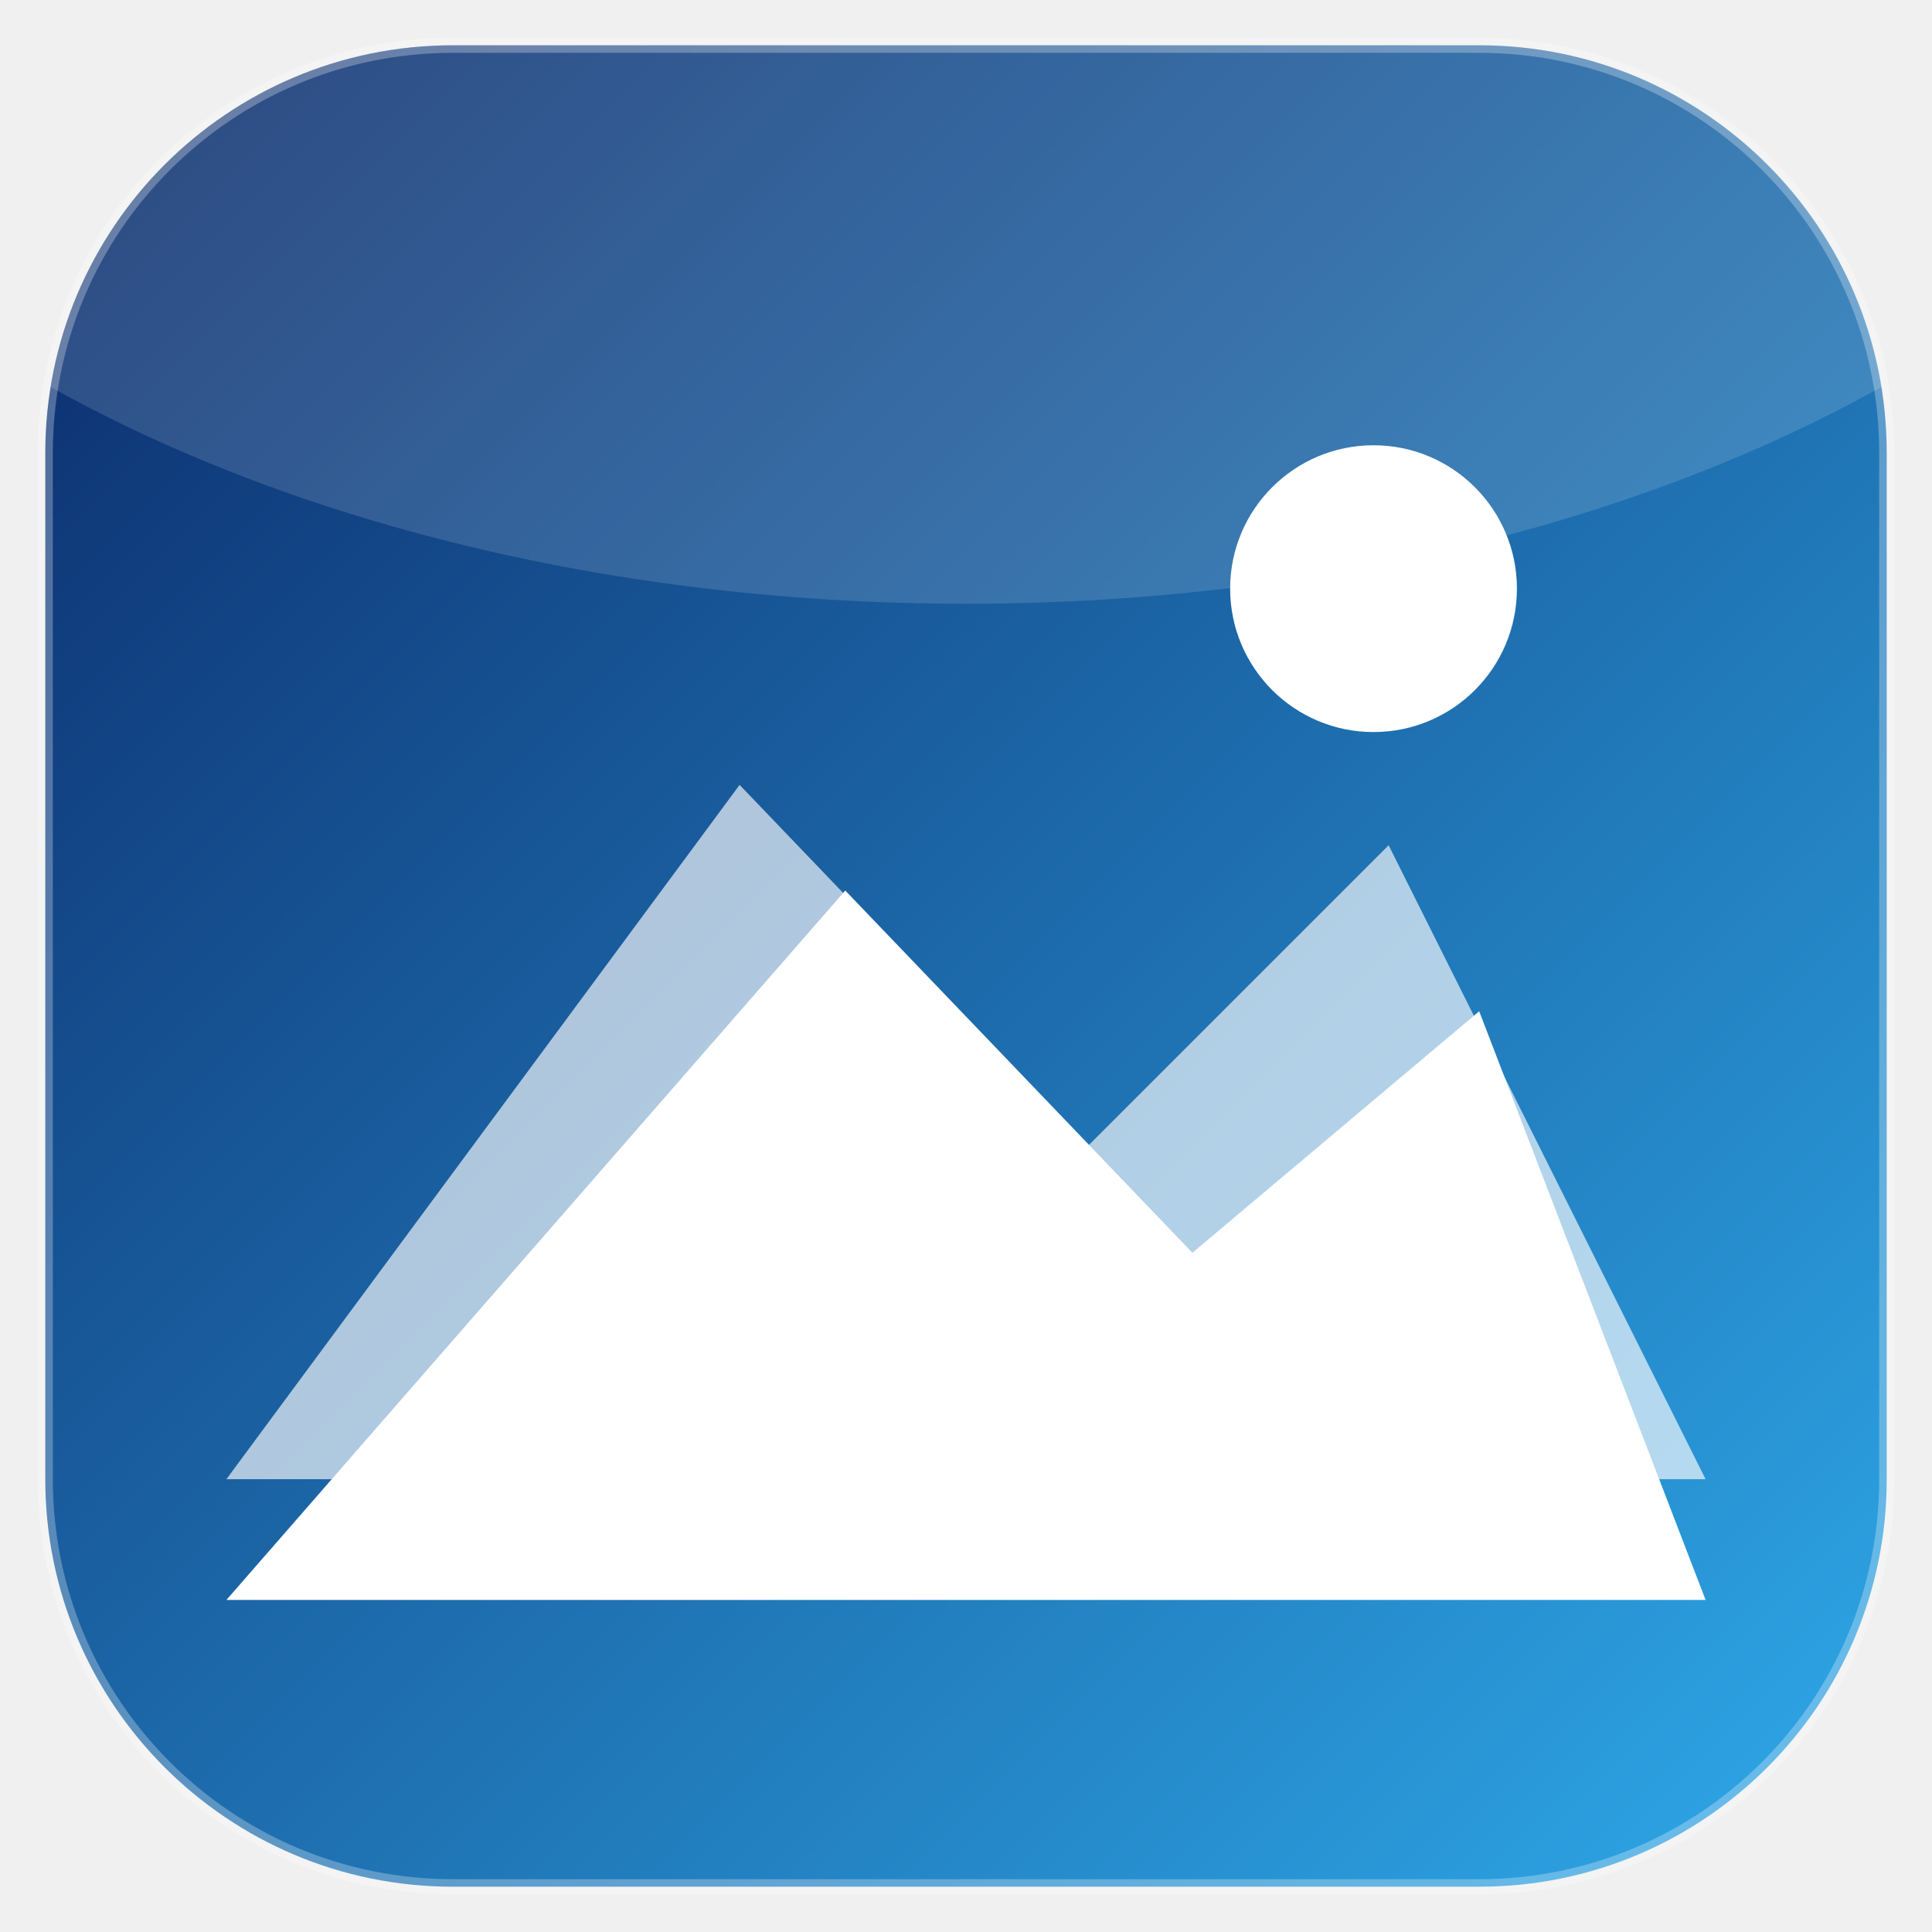
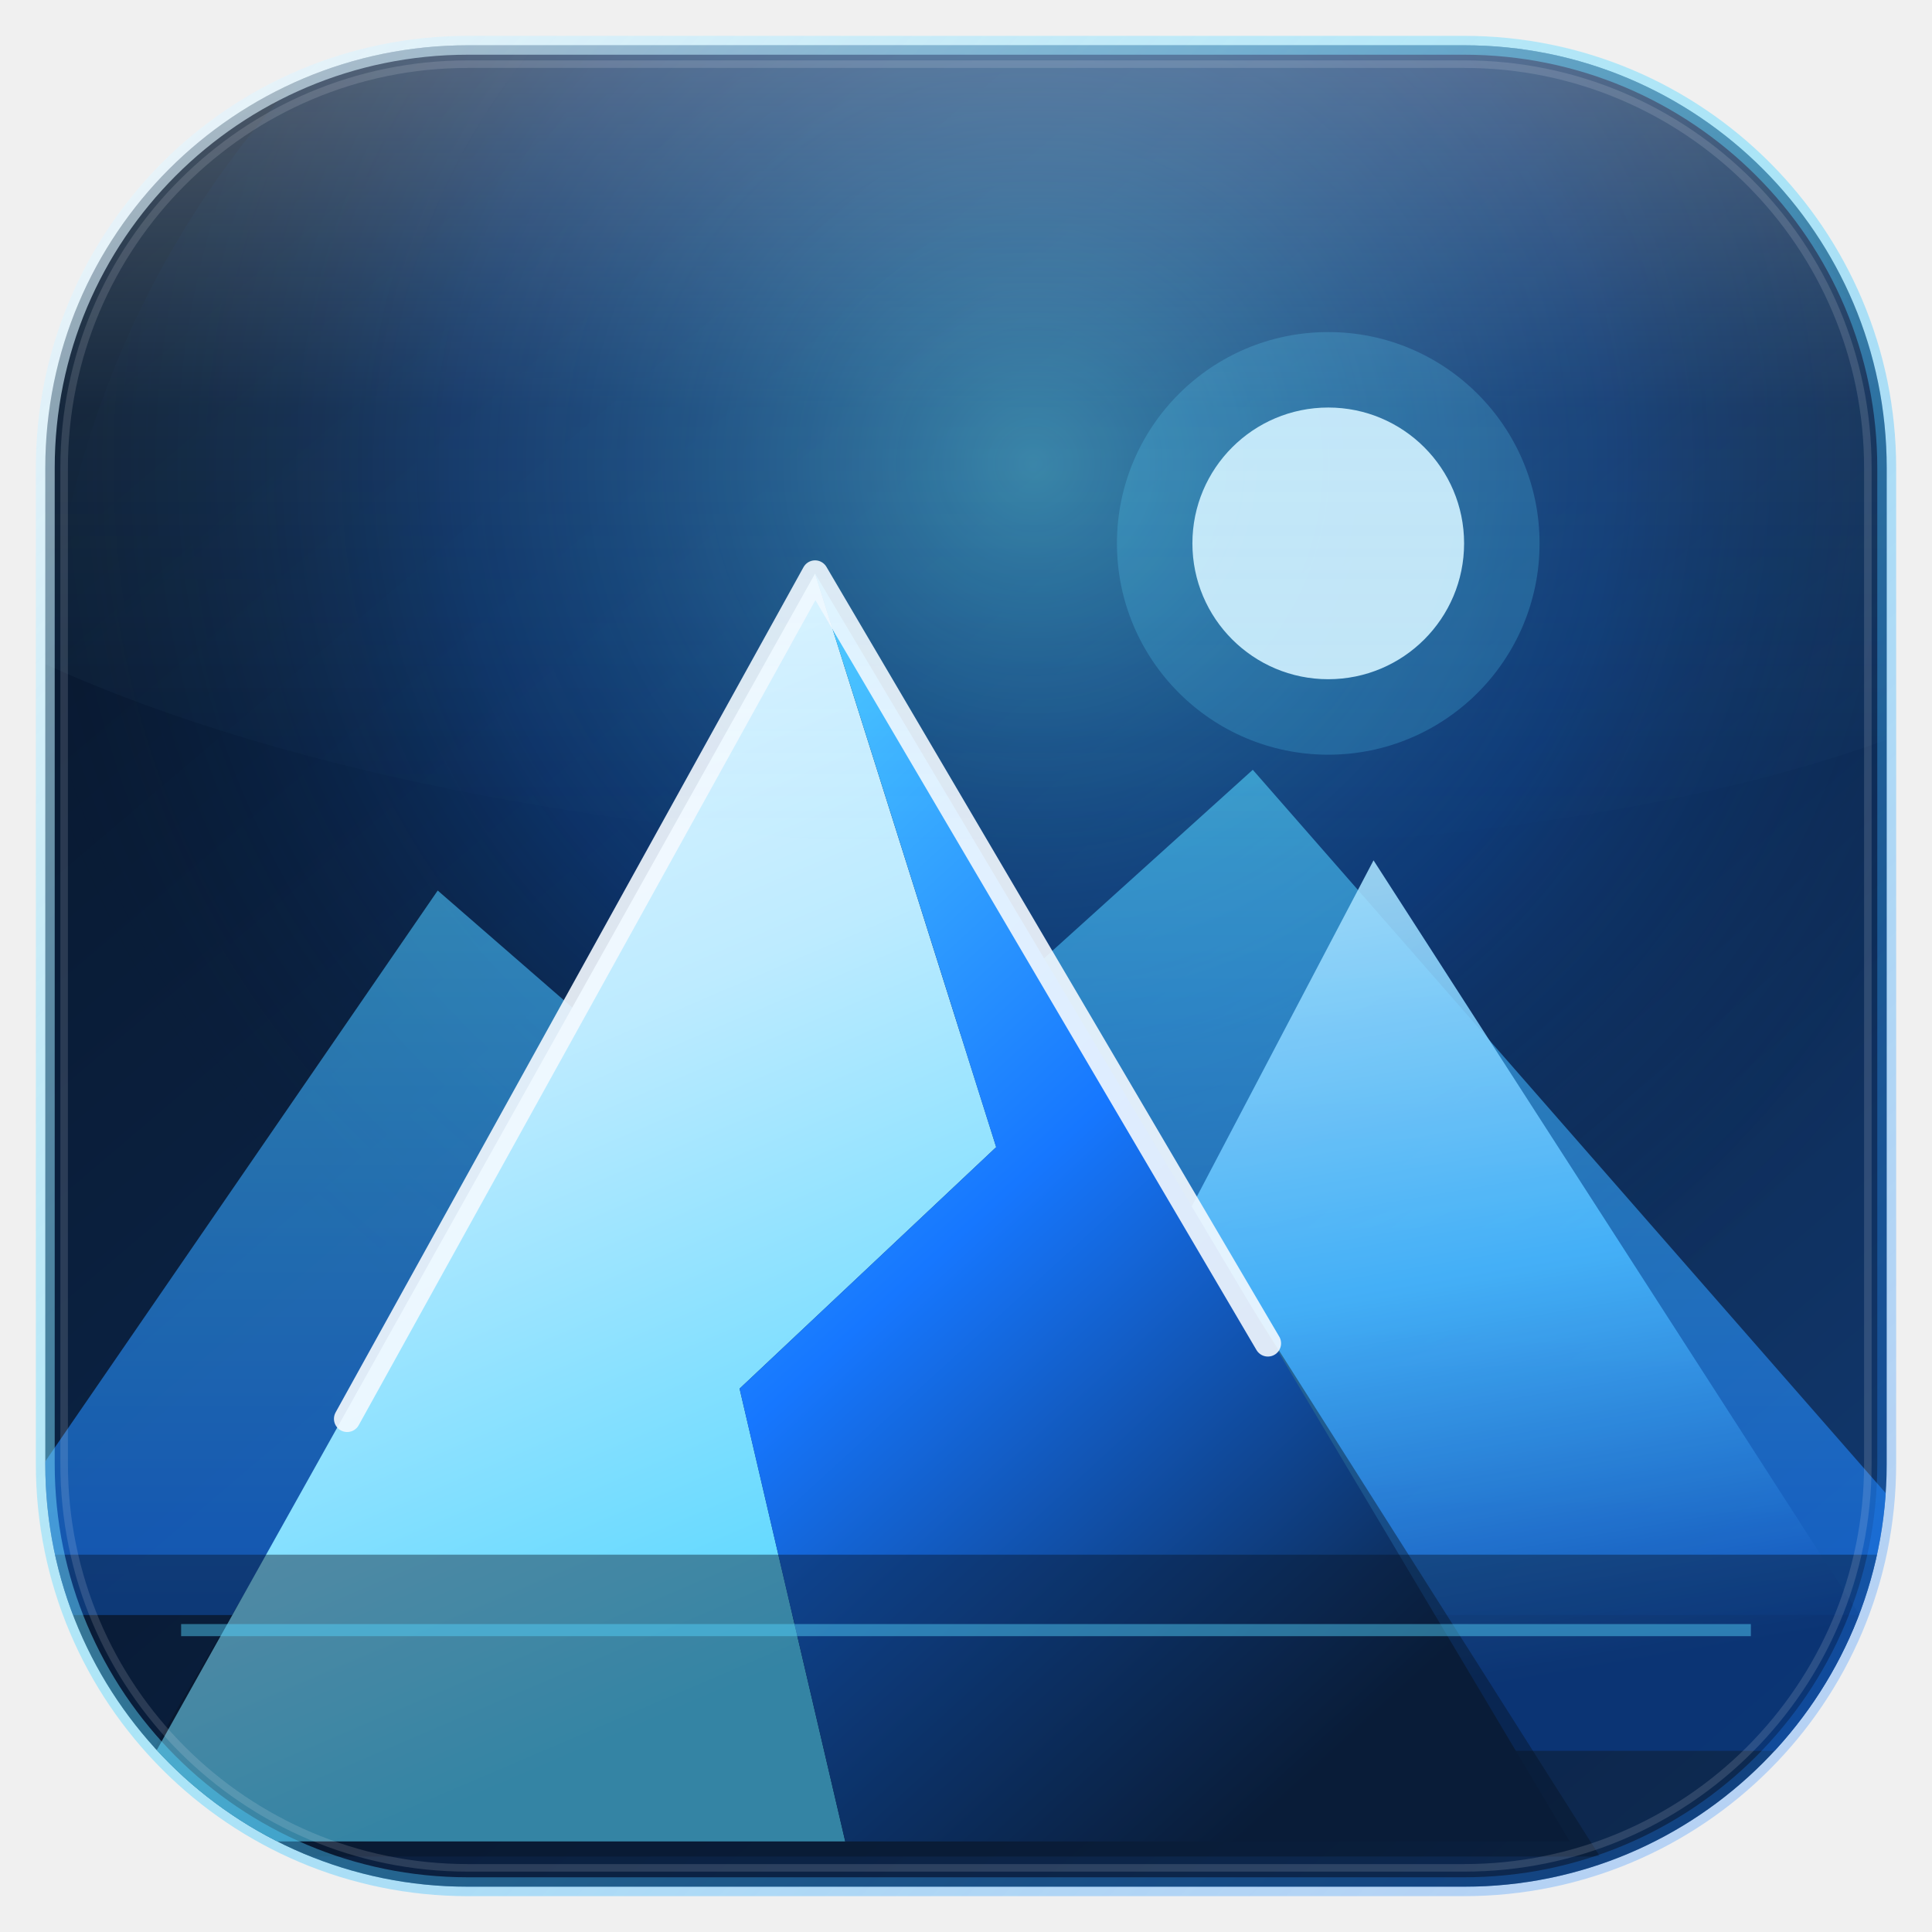
<svg xmlns="http://www.w3.org/2000/svg" viewBox="0 0 256 256" width="256" height="256">
  <defs>
-     <linearGradient id="g" x1="0" y1="0" x2="1" y2="1">
-       <stop offset="0" stop-color="#0b2a6b" />
-       <stop offset="1" stop-color="#2ea8e8" />
+     <linearGradient id="bgNavy" x1="0" y1="0" x2="0.85" y2="1">
+       <stop offset="0" stop-color="#071426" />
+       <stop offset="0.52" stop-color="#0B2345" />
+       <stop offset="1" stop-color="#11386E" />
    </linearGradient>
-     <clipPath id="sq">
-       <rect x="6" y="6" width="244" height="244" rx="54" />
+     <radialGradient id="horizonGlow" cx="0.52" cy="0.36" r="0.56">
+       <stop offset="0" stop-color="#55D6FF" stop-opacity="0.52" />
+       <stop offset="0.55" stop-color="#1677FF" stop-opacity="0.22" />
+       <stop offset="1" stop-color="#071426" stop-opacity="0" />
+     </radialGradient>
+     <linearGradient id="farPeak" x1="0" y1="0" x2="0" y2="1">
+       <stop offset="0" stop-color="#55D6FF" />
+       <stop offset="1" stop-color="#1677FF" />
+     </linearGradient>
+     <linearGradient id="midPeak" x1="0" y1="0" x2="0.2" y2="1">
+       <stop offset="0" stop-color="#BDEBFF" />
+       <stop offset="0.55" stop-color="#48B8FF" />
+       <stop offset="1" stop-color="#0E4FB5" />
+     </linearGradient>
+     <linearGradient id="mainPeakLit" x1="0" y1="0" x2="0.3" y2="1">
+       <stop offset="0" stop-color="#F4F9FF" />
+       <stop offset="0.48" stop-color="#BDEBFF" />
+       <stop offset="1" stop-color="#55D6FF" />
+     </linearGradient>
+     <linearGradient id="mainPeakShade" x1="0" y1="0" x2="0.6" y2="1">
+       <stop offset="0" stop-color="#55D6FF" />
+       <stop offset="0.5" stop-color="#1677FF" />
+       <stop offset="1" stop-color="#0B2345" />
+     </linearGradient>
+     <linearGradient id="glassSheen" x1="0" y1="0" x2="0" y2="1">
+       <stop offset="0" stop-color="#F4F9FF" stop-opacity="0.32" />
+       <stop offset="0.45" stop-color="#BDEBFF" stop-opacity="0.08" />
+       <stop offset="1" stop-color="#55D6FF" stop-opacity="0" />
+     </linearGradient>
+     <linearGradient id="rimStroke" x1="0" y1="0" x2="1" y2="1">
+       <stop offset="0" stop-color="#F4F9FF" stop-opacity="0.65" />
+       <stop offset="0.5" stop-color="#55D6FF" stop-opacity="0.45" />
+       <stop offset="1" stop-color="#1677FF" stop-opacity="0.25" />
+     </linearGradient>
+     <clipPath id="squircle">
+       <rect x="6" y="6" width="244" height="244" rx="56" />
    </clipPath>
  </defs>
-   <g clip-path="url(#sq)">
-     <rect x="6" y="6" width="244" height="244" fill="url(#g)" />
-     <ellipse cx="128" cy="-30" rx="180" ry="110" fill="#ffffff" opacity="0.14" />
+   <rect x="10" y="14" width="236" height="234" rx="54" fill="#030A14" opacity="0.48" />
+   <g clip-path="url(#squircle)">
+     <rect x="6" y="6" width="244" height="244" fill="url(#bgNavy)" />
+     <circle cx="132" cy="96" r="126" fill="url(#horizonGlow)" />
+     <circle cx="176" cy="72" r="18" fill="#F4F9FF" opacity="0.92" />
+     <circle cx="176" cy="72" r="28" fill="#55D6FF" opacity="0.22" />
+     <path d="M-8 214 L58 118 L104 158 L166 102 L264 214 Z" fill="url(#farPeak)" opacity="0.58" />
+     <path d="M120 232 L182 114 L258 232 Z" fill="url(#midPeak)" opacity="0.88" />
+     <path d="M12 246 L108 82 L212 246 Z" fill="#051020" opacity="0.42" />
+     <path d="M14 244 L108 76 L132 152 L98 184 L112 244 Z" fill="url(#mainPeakLit)" />
+     <path d="M108 76 L208 244 L112 244 L98 184 L132 152 Z" fill="url(#mainPeakShade)" />
+     <path d="M46 188 L108 76 L168 178" fill="none" stroke="#F4F9FF" stroke-width="3.5" stroke-linecap="round" stroke-linejoin="round" opacity="0.9" />
+     <rect x="6" y="206" width="244" height="44" fill="#071426" opacity="0.42" />
+     <path d="M24 216 H232" stroke="#55D6FF" stroke-width="1.6" stroke-opacity="0.45" />
+     <path d="M6 6 H250 V98 C190 120 72 118 6 88 Z" fill="url(#glassSheen)" />
  </g>
-   <rect x="6" y="6" width="244" height="244" rx="54" fill="none" stroke="#ffffff" stroke-opacity="0.28" stroke-width="2" />
-   <g fill="#ffffff" stroke="#ffffff">
-     <circle cx="182" cy="78" r="19" fill="#ffffff" stroke="none" />
-     <path fill="#ffffff" stroke="none" d="M30 196 L98 104 L144 152 L184 112 L226 196 Z" opacity="0.65" />
-     <path fill="#ffffff" stroke="none" d="M30 212 L112 118 L158 166 L196 134 L226 212 Z" />
-   </g>
+   <rect x="6" y="6" width="244" height="244" rx="56" fill="none" stroke="url(#rimStroke)" stroke-width="2.5" />
+   <rect x="8.5" y="8.5" width="239" height="239" rx="53.5" fill="none" stroke="#F4F9FF" stroke-opacity="0.14" stroke-width="1" />
</svg>
